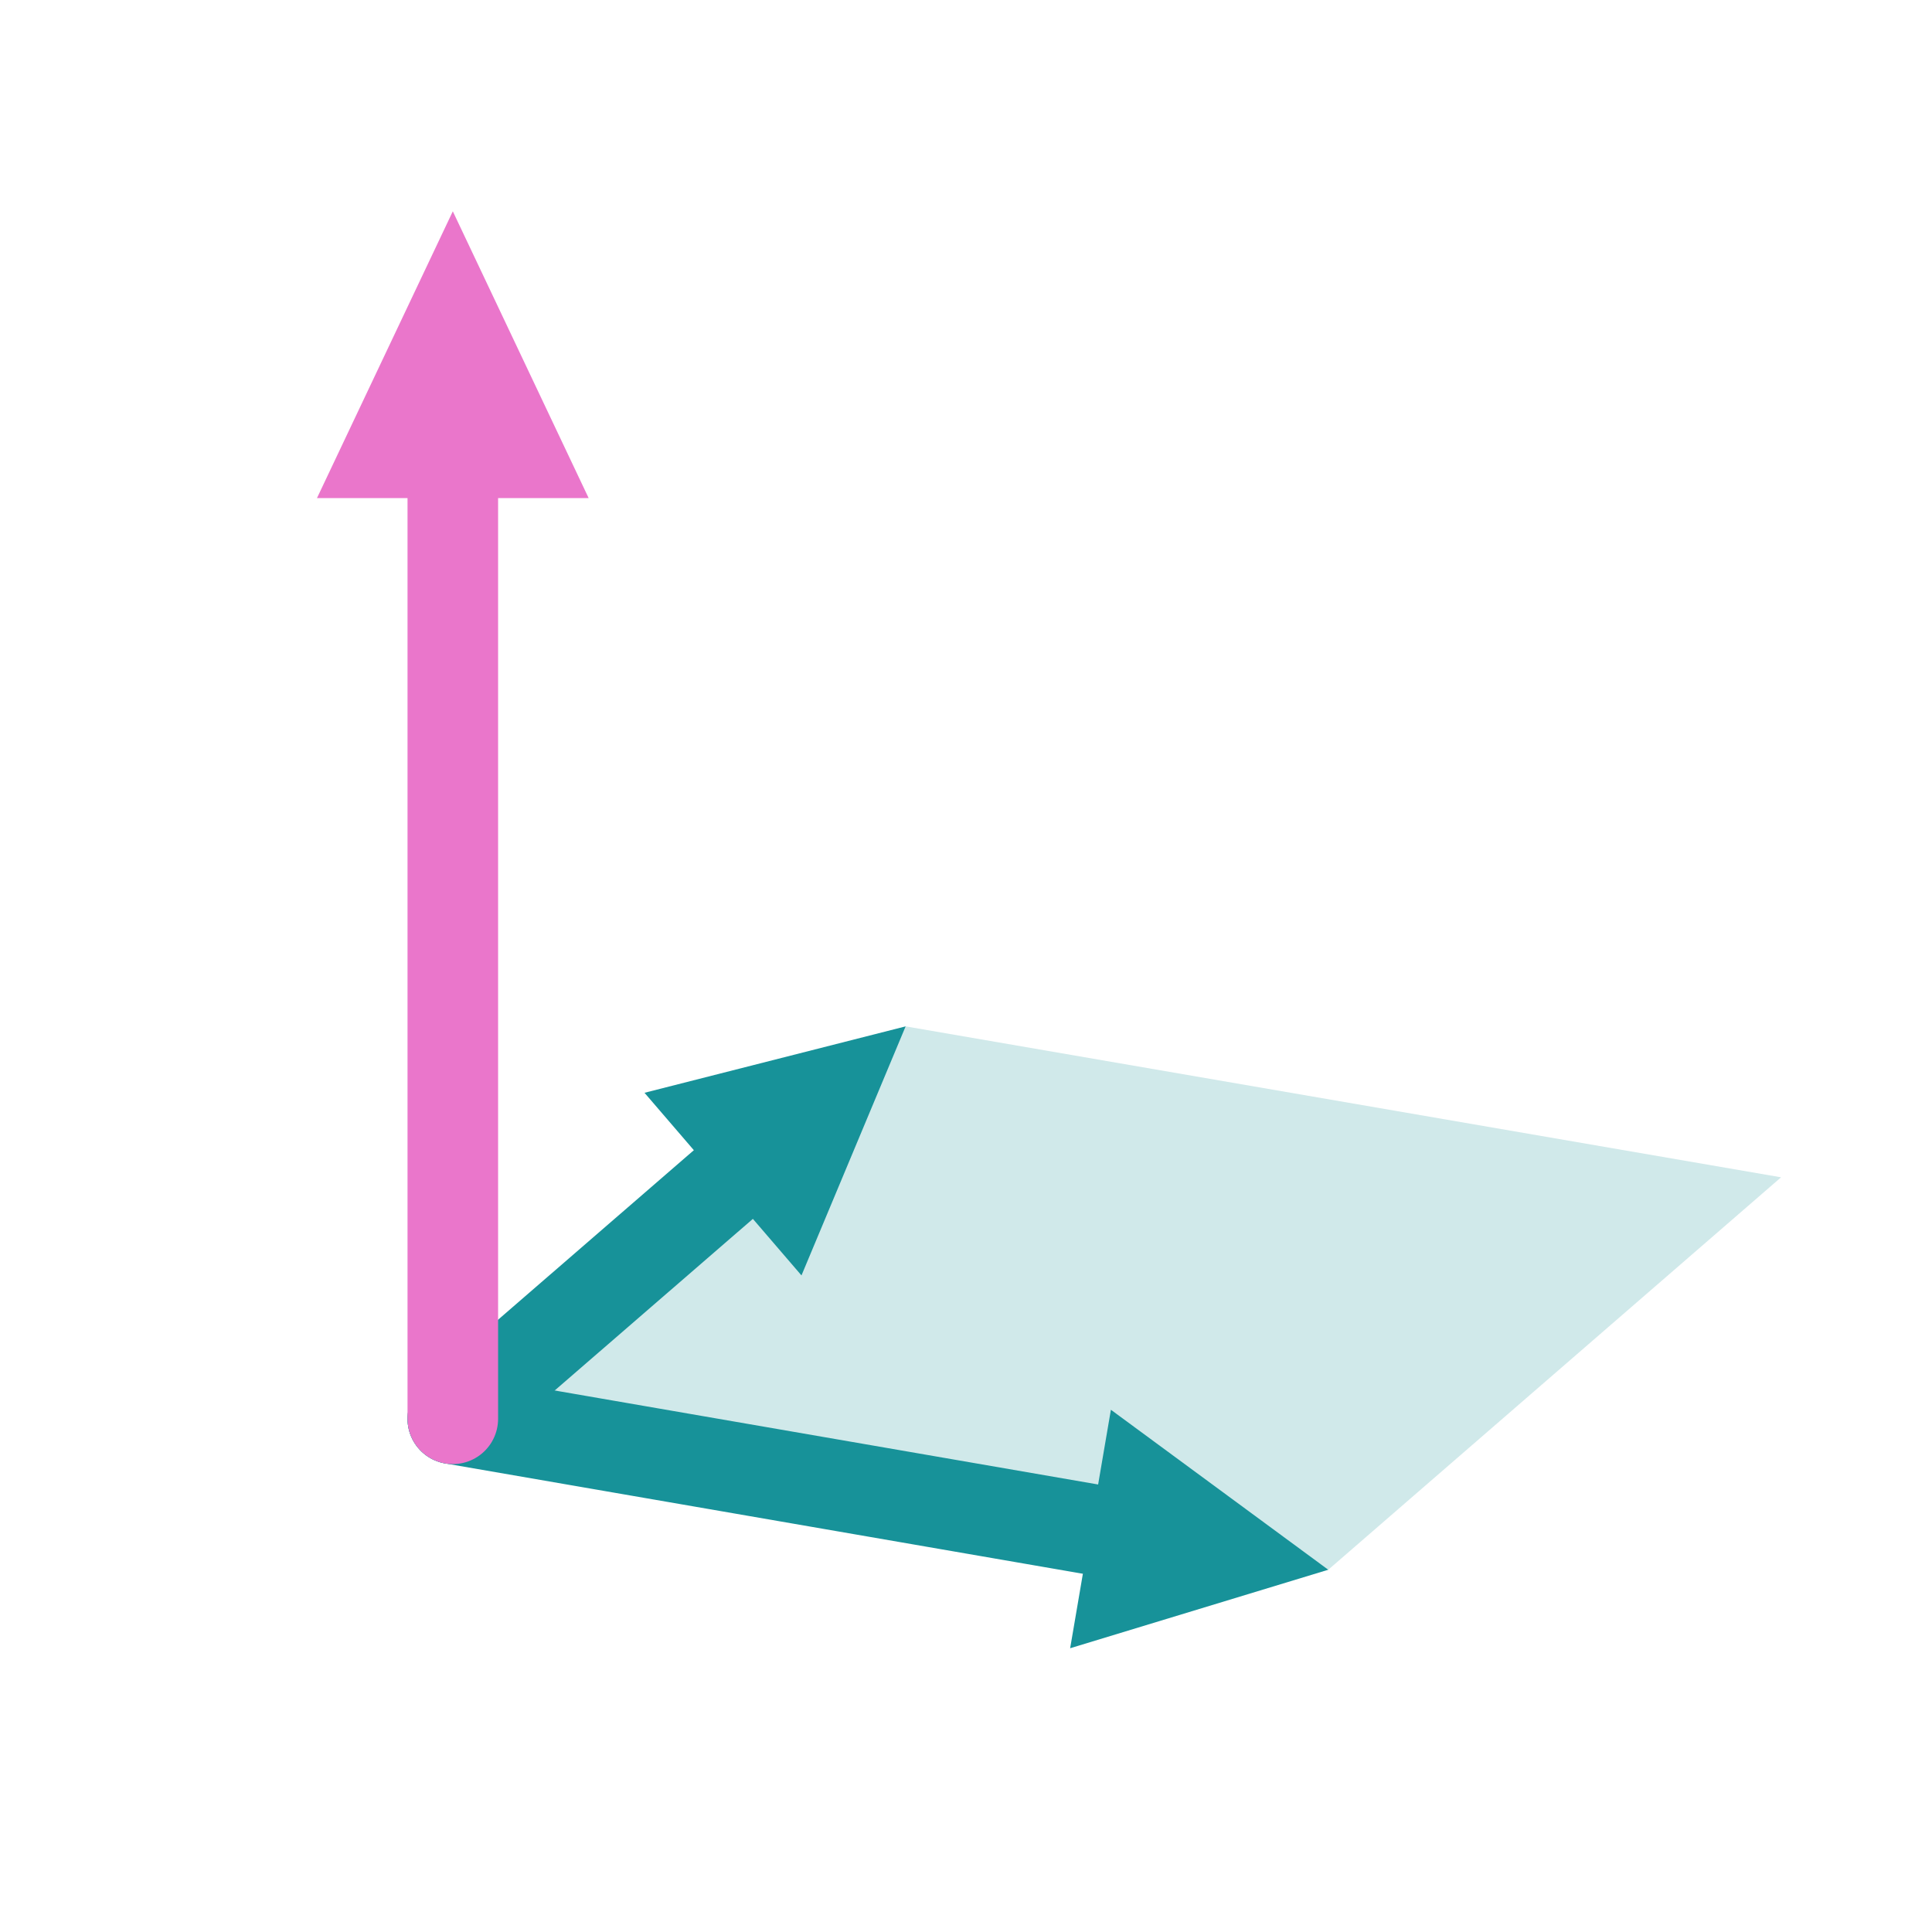
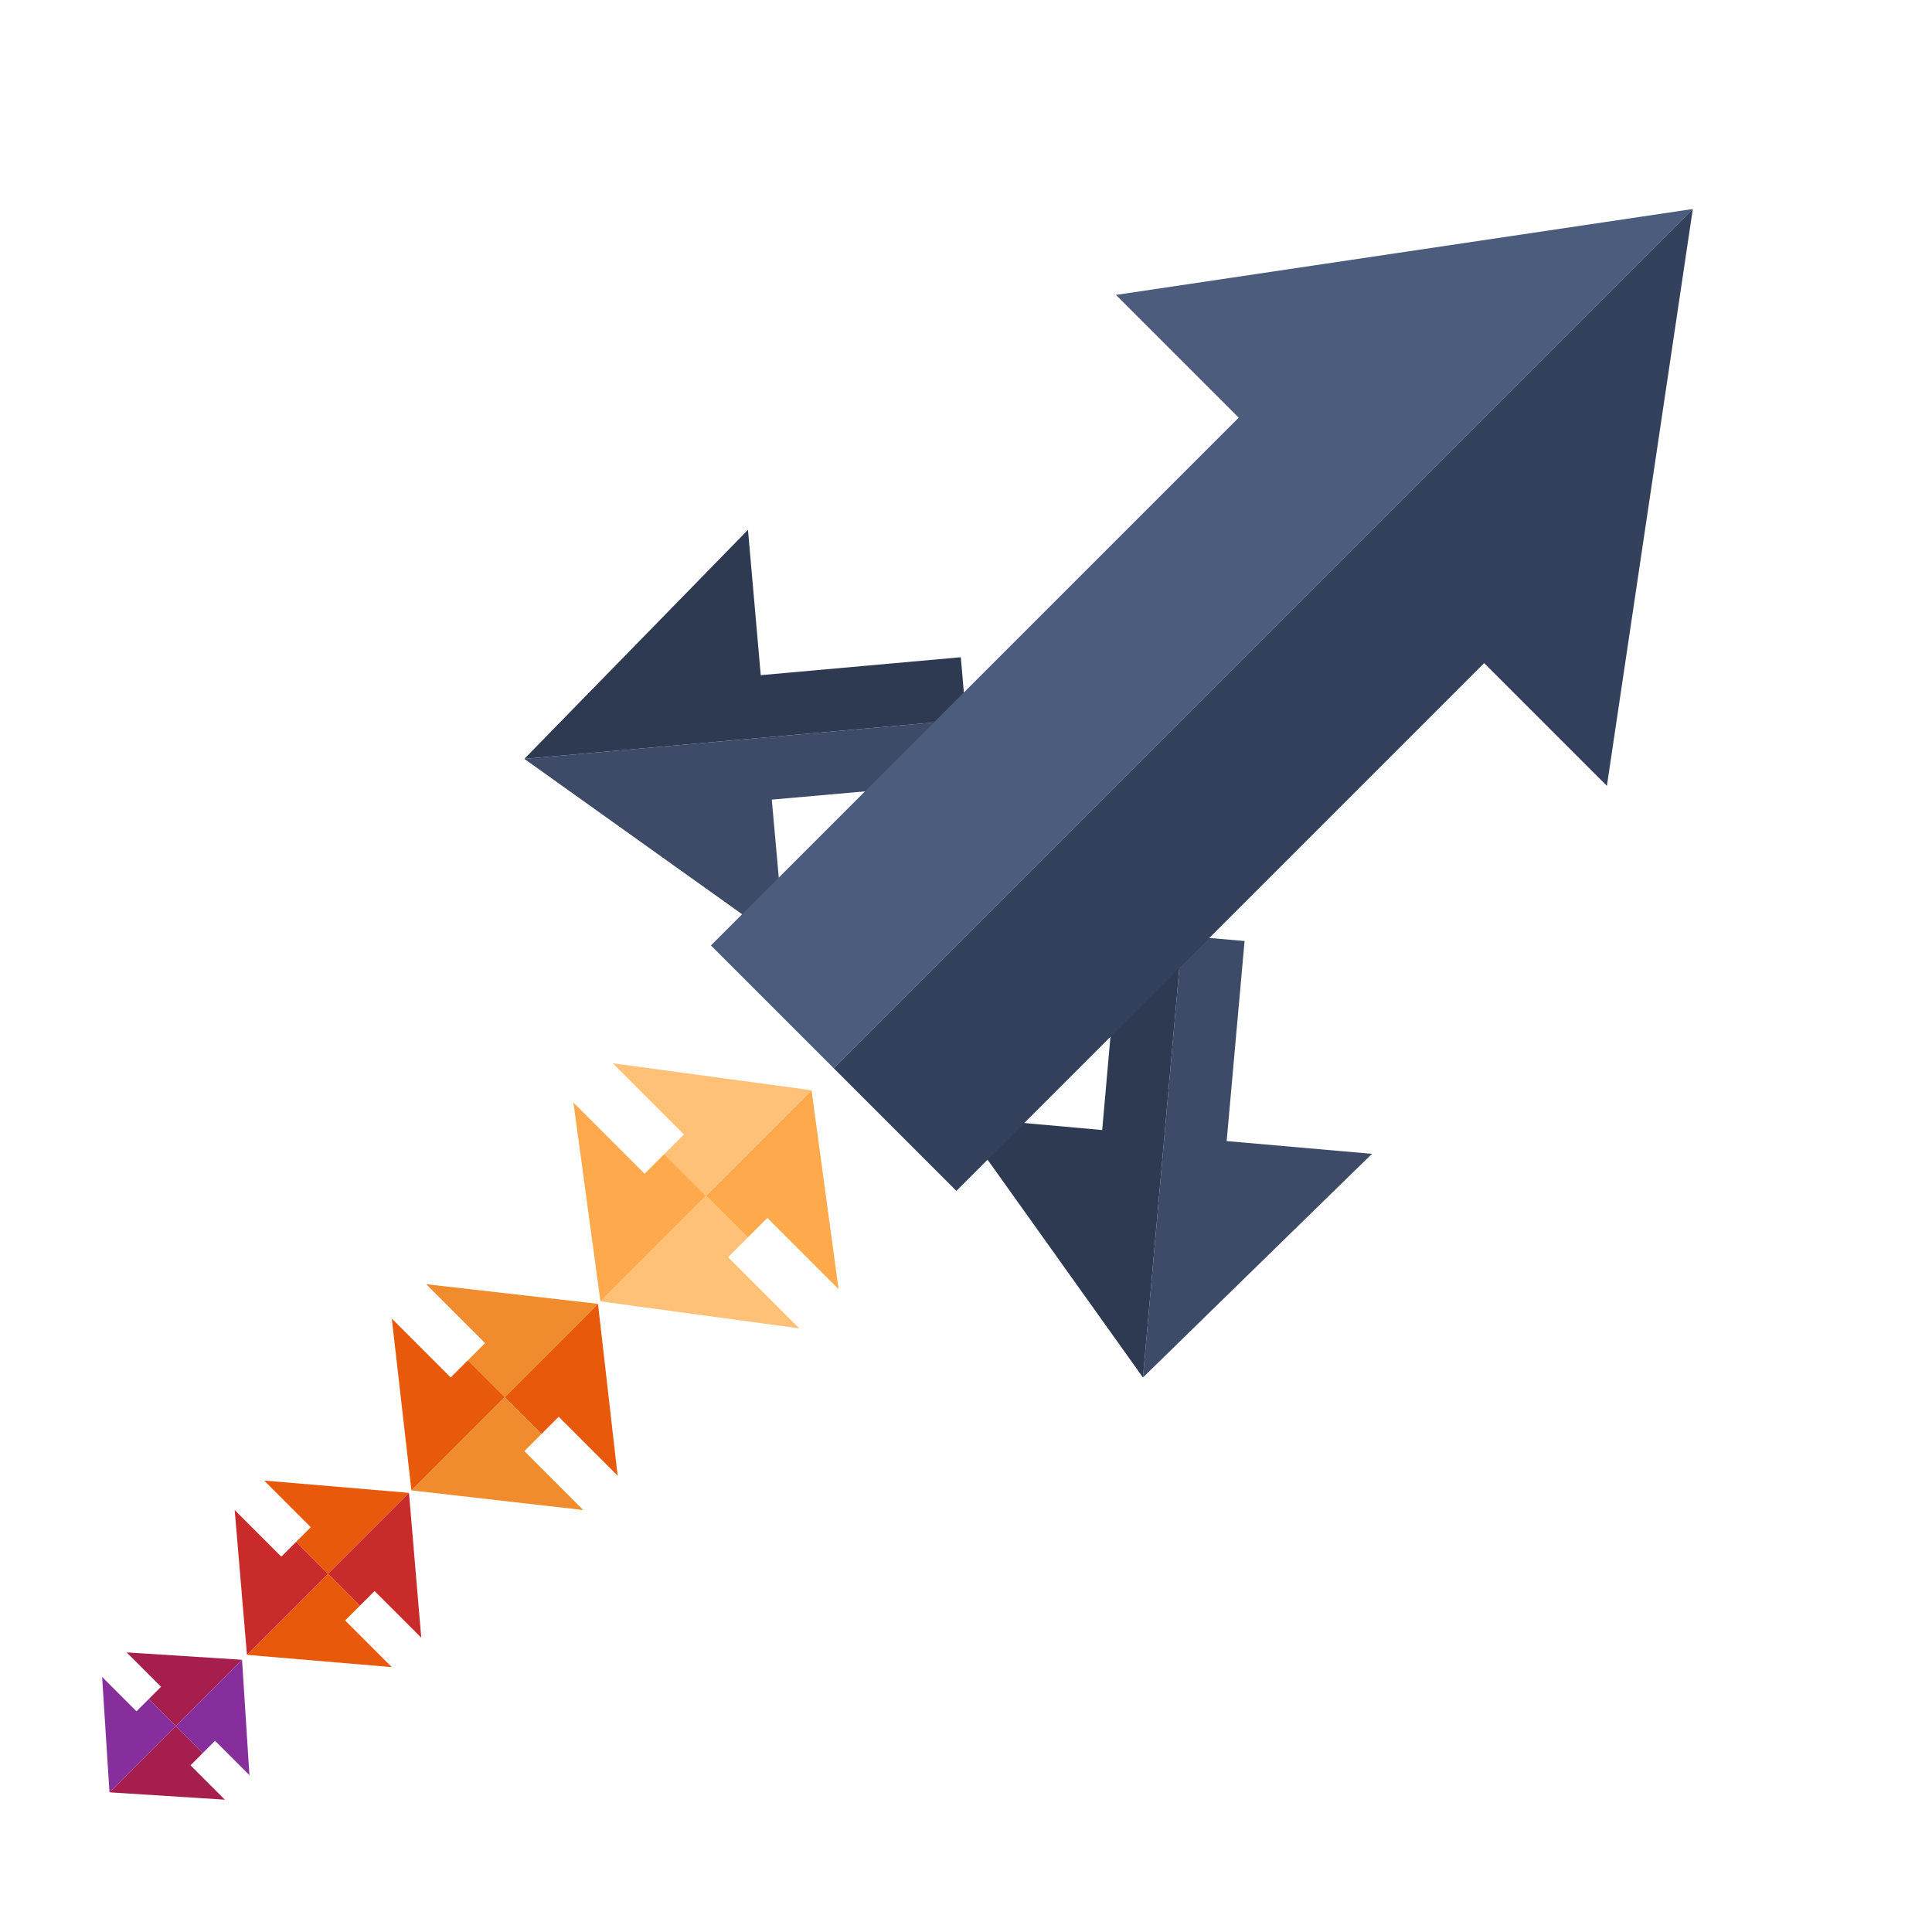
- <svg xmlns="http://www.w3.org/2000/svg" viewBox="0 0 128 128" width="128" height="128">
-   <polygon points="30,94 88,104 118,78 60,68" fill="#179299" fill-opacity="0.2" />
-   <line x1="30" y1="94" x2="72.2" y2="101.3" stroke="#179299" stroke-width="6" stroke-linecap="round" />
-   <polygon points="88,104 70.9,109.2 73.6,93.4" fill="#179299" />
-   <line x1="30" y1="94" x2="47.9" y2="78.5" stroke="#179299" stroke-width="6" stroke-linecap="round" />
-   <polygon points="60,68 53.1,84.5 42.7,72.4" fill="#179299" />
-   <line x1="30" y1="94" x2="30" y2="32" stroke="#ea76cb" stroke-width="6" stroke-linecap="round" />
-   <polygon points="30,14 21,33 39,33" fill="#ea76cb" />
+ <svg xmlns="http://www.w3.org/2000/svg" viewBox="0 0 64 64" width="256" height="256" role="img" aria-label="VecFor">
+   <g transform="translate(39 24) rotate(45) scale(1.15)">
+     <path d="M0 19.2 L-1.7 19.2 L-1.7 18.4 L-4.6 18.4 L0 14.9 Z" fill="#ffc078" />
+     <path d="M0 19.2 L1.7 19.2 L1.7 18.4 L4.6 18.4 L0 14.9 Z" fill="#ffa94d" />
+     <path d="M0 19.2 L1.7 19.2 L1.7 20 L4.6 20 L0 23.5 Z" fill="#ffc078" />
+     <path d="M0 19.2 L-1.7 19.2 L-1.7 20 L-4.6 20 L0 23.5 Z" fill="#ffa94d" />
+     <path d="M0 27.4 L-1.5 27.4 L-1.5 26.7 L-3.9 26.7 L0 23.6 Z" fill="#f08c2e" />
+     <path d="M0 27.4 L1.5 27.4 L1.5 26.7 L3.9 26.7 L0 23.6 Z" fill="#e8590c" />
+     <path d="M0 27.4 L1.5 27.4 L1.5 28.1 L3.9 28.1 L0 31.2 Z" fill="#f08c2e" />
+     <path d="M0 27.4 L-1.5 27.4 L-1.5 28.1 L-3.9 28.1 L0 31.2 Z" fill="#e8590c" />
+     <path d="M0 34.6 L-1.3 34.6 L-1.3 34 L-3.2 34 L0 31.3 Z" fill="#e8590c" />
+     <path d="M0 34.6 L1.3 34.6 L1.3 34 L3.2 34 L0 31.3 Z" fill="#c92a2a" />
+     <path d="M0 34.6 L1.3 34.6 L1.3 35.2 L3.2 35.2 L0 37.9 Z" fill="#e8590c" />
+     <path d="M0 34.6 L-1.3 34.6 L-1.3 35.2 L-3.2 35.2 L0 37.9 Z" fill="#c92a2a" />
+     <path d="M0 40.8 L-1.1 40.8 L-1.1 40.3 L-2.5 40.3 L0 38.1 Z" fill="#a61e4d" />
+     <path d="M0 40.8 L1.1 40.8 L1.1 40.3 L2.5 40.3 L0 38.1 Z" fill="#862e9c" />
+     <path d="M0 40.8 L1.1 40.8 L1.1 41.3 L2.5 41.3 L0 43.5 Z" fill="#a61e4d" />
+     <path d="M0 40.8 L-1.1 40.8 L-1.1 41.3 L-2.5 41.3 L0 43.5 Z" fill="#862e9c" />
+     <path d="M-4.4 4.2 L-3.02 5.36 L-6.73 9.79 L-3.51 12.48 L-12.6 14 Z" fill="#3d4b69" />
+     <path d="M-4.4 4.2 L-5.78 3.04 L-9.49 7.48 L-12.71 4.78 L-12.6 14 Z" fill="#2d3a52" />
+     <path d="M4.4 4.2 L5.78 3.04 L9.49 7.48 L12.71 4.78 L12.6 14 Z" fill="#3d4b69" />
+     <path d="M4.4 4.2 L3.02 5.36 L6.73 9.79 L3.51 12.48 L12.6 14 Z" fill="#2d3a52" />
+     <path d="M0 14 L-5 14 L-5 -7.5 L-10 -7.5 L0 -21 Z" fill="#4c5c7d" />
+     <path d="M0 14 L5 14 L5 -7.5 L10 -7.5 L0 -21 Z" fill="#33415c" />
+   </g>
</svg>
